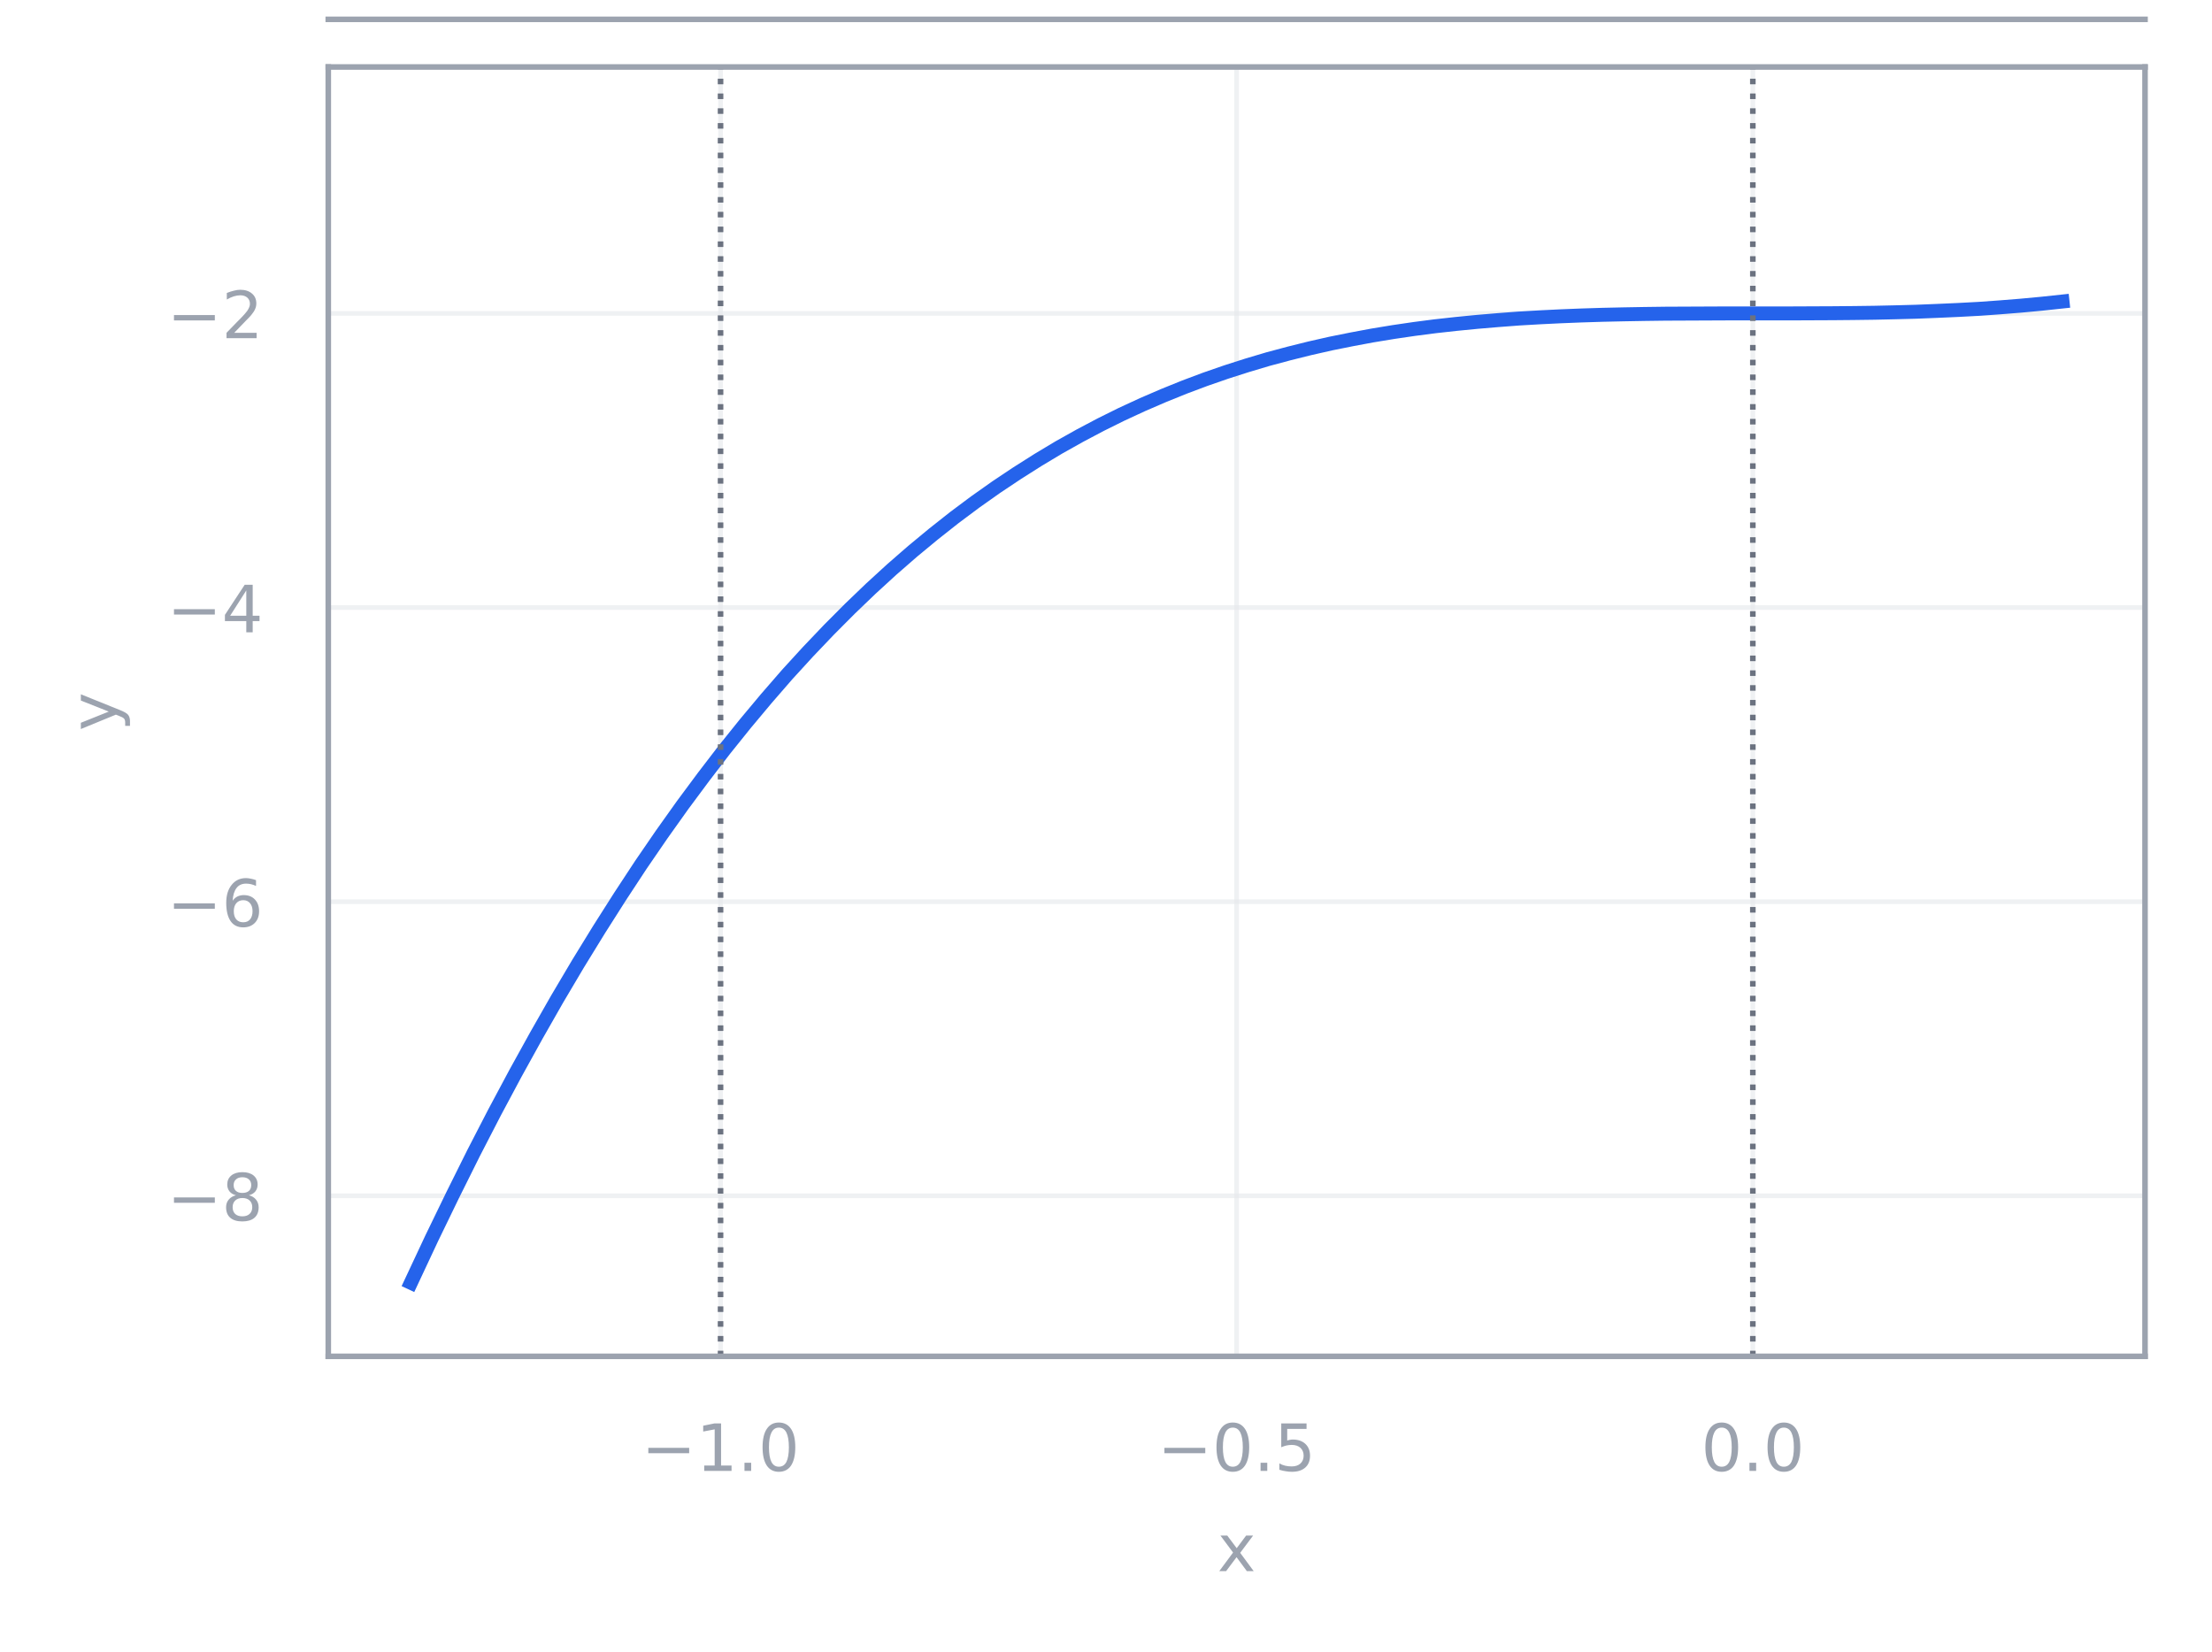
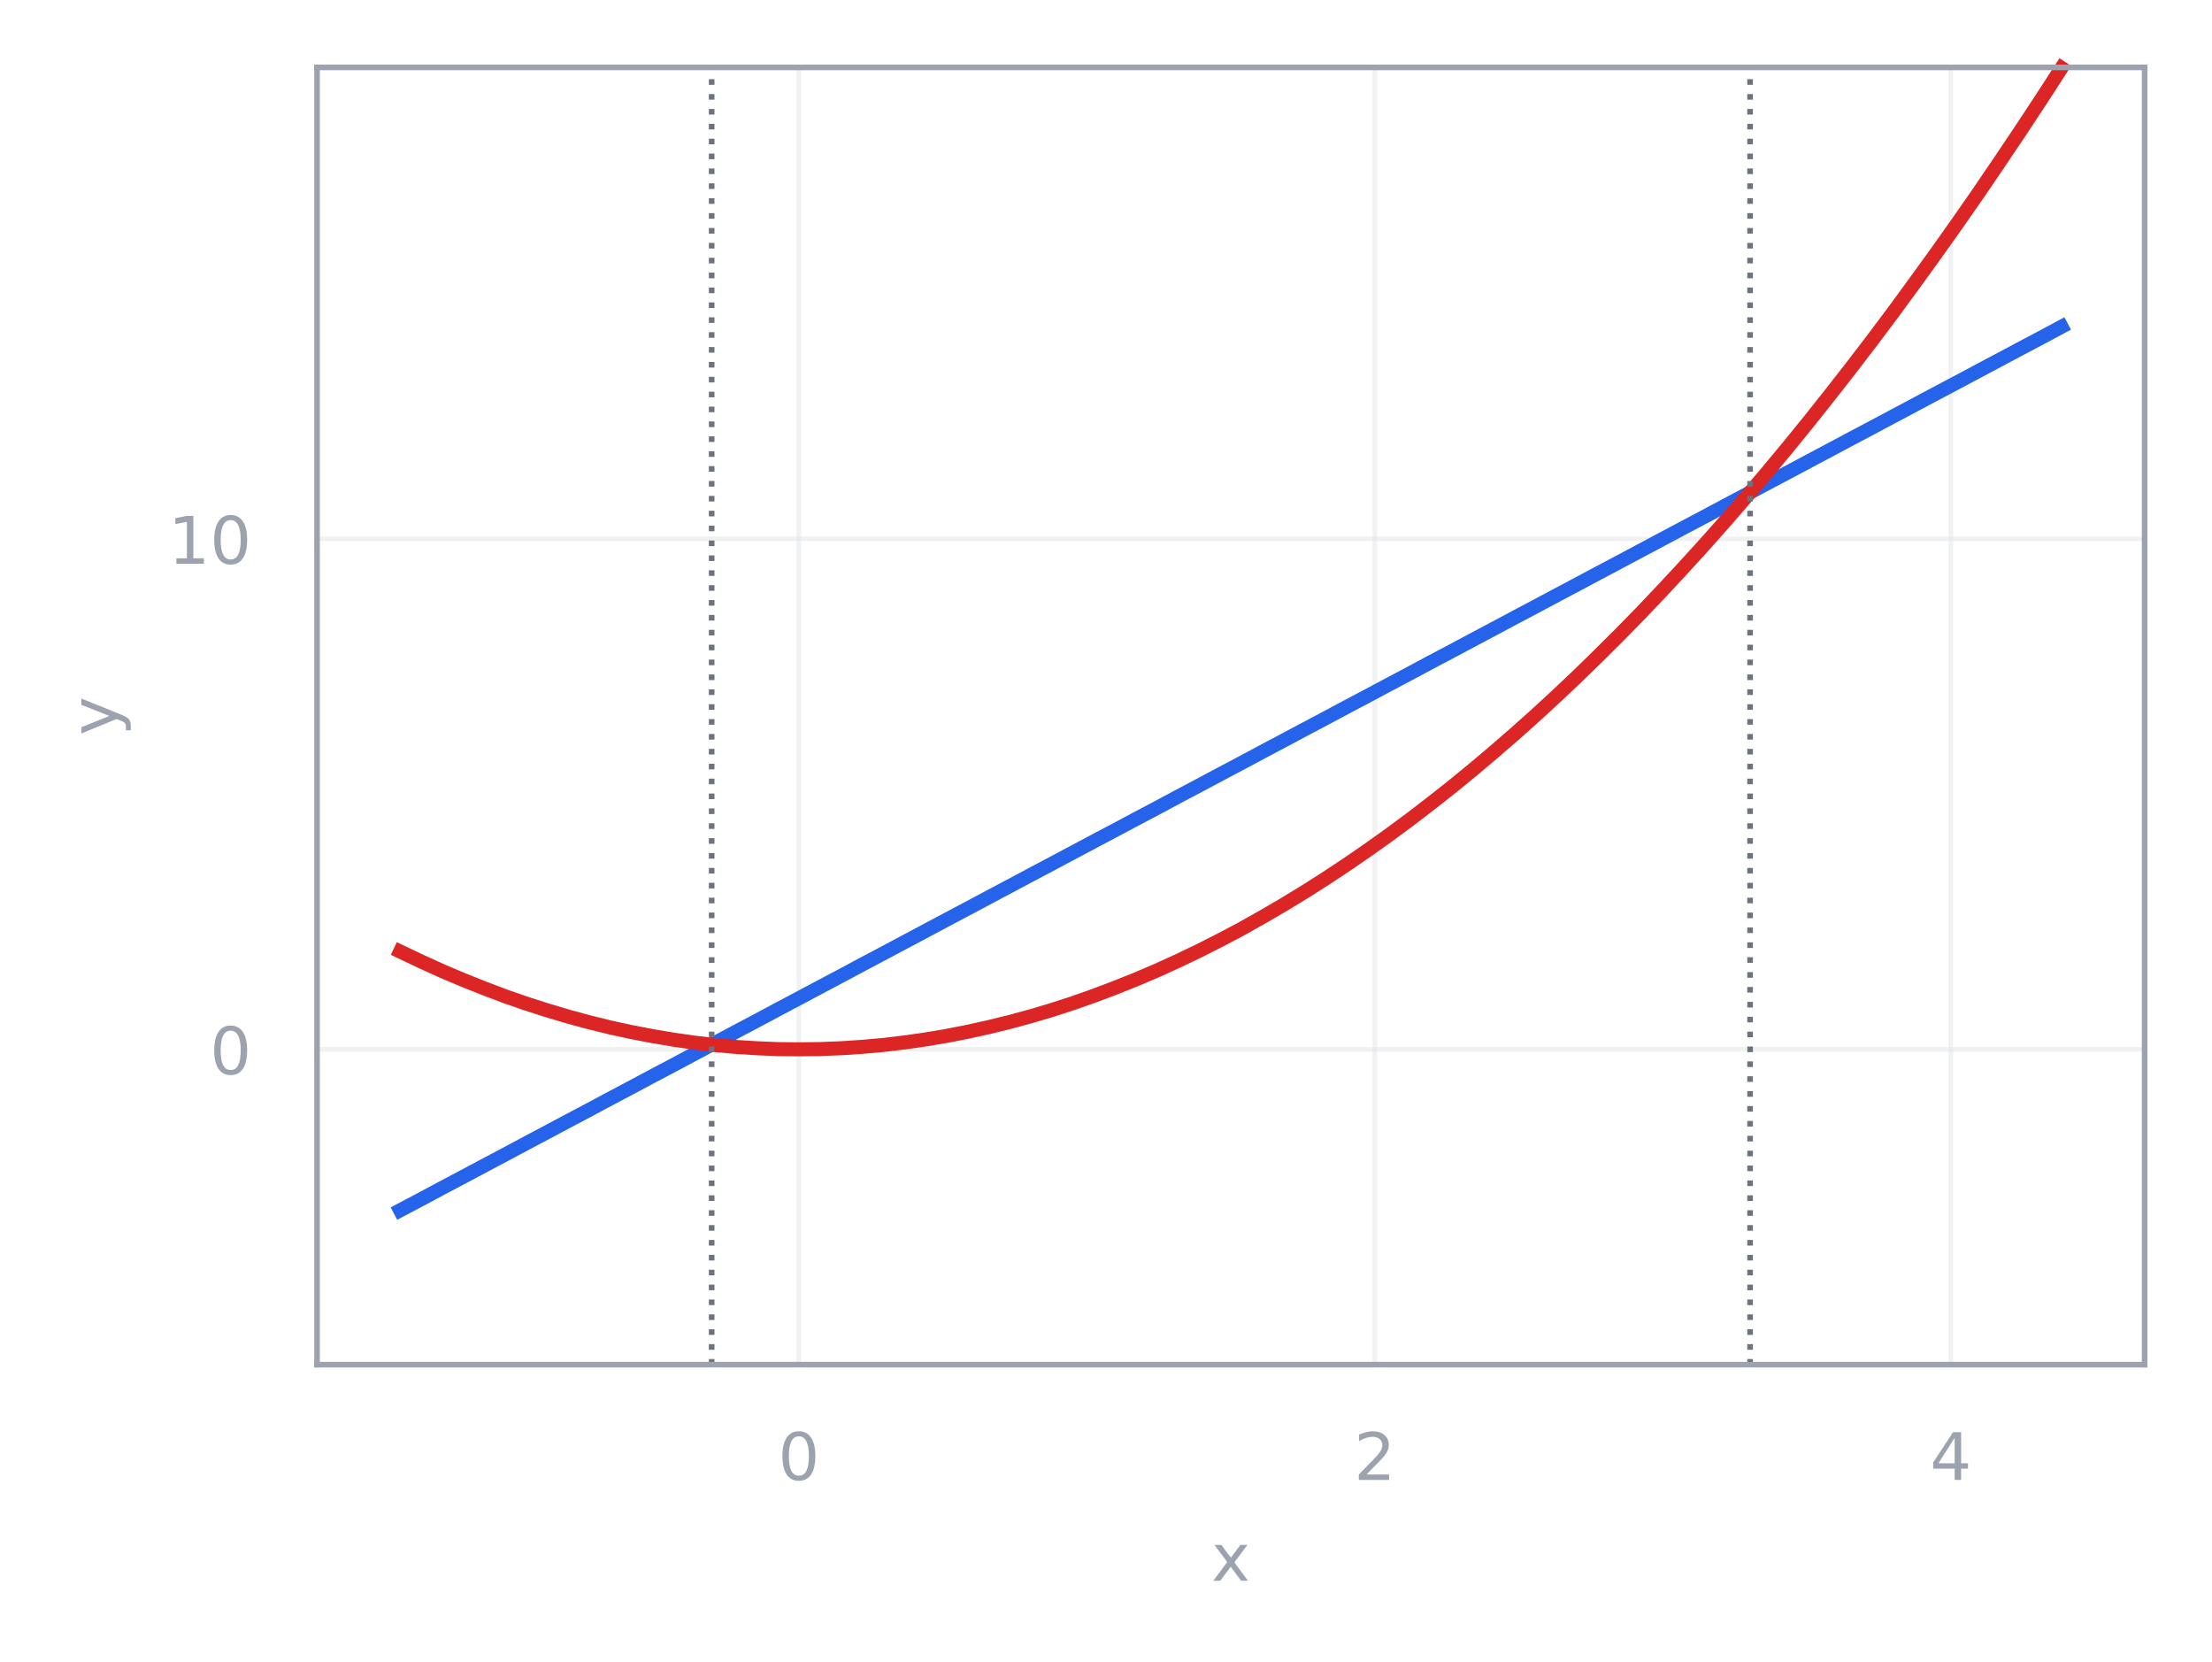
- <svg xmlns="http://www.w3.org/2000/svg" xmlns:xlink="http://www.w3.org/1999/xlink" width="237.79pt" height="177.55pt" viewBox="0 0 237.79 177.55" version="1.1">
+ <svg xmlns="http://www.w3.org/2000/svg" xmlns:xlink="http://www.w3.org/1999/xlink" width="236.38pt" height="177.55pt" viewBox="0 0 236.38 177.55" version="1.1">
  <g>
    <g>
-       <path d="M 0 177.55  L 237.79 177.55  L 237.79 0  L 0 0  L 0 177.55  z " style="fill: none" />
+       <path d="M 0 177.55  L 236.38 177.55  L 236.38 0  L 0 0  L 0 177.55  z " style="fill: none" />
    </g>
    <g>
      <g>
-         <path d="M 35.29 145.8  L 230.59 145.8  L 230.59 7.2  L 35.29 7.2  L 35.29 145.8  z " style="fill: none" />
+         <path d="M 33.88 145.8  L 229.18 145.8  L 229.18 7.2  L 33.88 7.2  L 33.88 145.8  z " style="fill: none" />
      </g>
      <g>
        <defs>
-           <path d="M 77.46 -96.43  L 77.46 -175.47  L 79.73 -175.47  L 81.99 -175.47  L 84.26 -175.47  L 86.52 -175.47  L 88.78 -175.47  L 91.05 -175.47  L 93.31 -175.47  L 95.58 -175.47  L 97.84 -175.47  L 100.11 -175.47  L 102.37 -175.47  L 104.64 -175.47  L 106.90 -175.47  L 109.17 -175.47  L 111.43 -175.47  L 113.70 -175.47  L 115.96 -175.47  L 118.22 -175.47  L 120.49 -175.47  L 122.75 -175.47  L 125.02 -175.47  L 127.28 -175.47  L 129.55 -175.47  L 131.81 -175.47  L 134.08 -175.47  L 136.34 -175.47  L 138.61 -175.47  L 140.87 -175.47  L 143.13 -175.47  L 145.40 -175.47  L 147.66 -175.47  L 149.93 -175.47  L 152.19 -175.47  L 154.46 -175.47  L 156.72 -175.47  L 158.99 -175.47  L 161.25 -175.47  L 163.52 -175.47  L 165.78 -175.47  L 168.05 -175.47  L 170.31 -175.47  L 172.57 -175.47  L 174.84 -175.47  L 177.10 -175.47  L 179.37 -175.47  L 181.63 -175.47  L 183.90 -175.47  L 186.16 -175.47  L 188.43 -175.47  L 188.43 -143.86  L 188.43 -143.86  L 186.16 -143.86  L 183.90 -143.85  L 181.63 -143.85  L 179.37 -143.83  L 177.10 -143.81  L 174.84 -143.77  L 172.57 -143.72  L 170.31 -143.65  L 168.05 -143.56  L 165.78 -143.45  L 163.52 -143.32  L 161.25 -143.16  L 158.99 -142.97  L 156.72 -142.75  L 154.46 -142.50  L 152.19 -142.21  L 149.93 -141.88  L 147.66 -141.51  L 145.40 -141.09  L 143.13 -140.63  L 140.87 -140.12  L 138.61 -139.56  L 136.34 -138.95  L 134.08 -138.28  L 131.81 -137.56  L 129.55 -136.77  L 127.28 -135.92  L 125.02 -135.01  L 122.75 -134.02  L 120.49 -132.97  L 118.22 -131.85  L 115.96 -130.65  L 113.70 -129.37  L 111.43 -128.01  L 109.17 -126.57  L 106.90 -125.05  L 104.64 -123.44  L 102.37 -121.74  L 100.11 -119.94  L 97.84 -118.06  L 95.58 -116.07  L 93.31 -113.99  L 91.05 -111.81  L 88.78 -109.52  L 86.52 -107.12  L 84.26 -104.62  L 81.99 -102.00  L 79.73 -99.28  L 77.46 -96.43  z " style="stroke: #2563eb; stroke-opacity: 0.15" />
+           <path d="M 76.05 -65.94  L 76.05 -65.94  L 78.31 -67.14  L 80.58 -68.35  L 82.84 -69.55  L 85.11 -70.75  L 87.37 -71.96  L 89.64 -73.16  L 91.90 -74.37  L 94.17 -75.57  L 96.43 -76.77  L 98.70 -77.98  L 100.96 -79.18  L 103.22 -80.39  L 105.49 -81.59  L 107.75 -82.79  L 110.02 -84.00  L 112.28 -85.20  L 114.55 -86.41  L 116.81 -87.61  L 119.08 -88.81  L 121.34 -90.02  L 123.61 -91.22  L 125.87 -92.43  L 128.14 -93.63  L 130.40 -94.83  L 132.66 -96.04  L 134.93 -97.24  L 137.19 -98.45  L 139.46 -99.65  L 141.72 -100.85  L 143.99 -102.06  L 146.25 -103.26  L 148.52 -104.47  L 150.78 -105.67  L 153.05 -106.87  L 155.31 -108.08  L 157.58 -109.28  L 159.84 -110.49  L 162.10 -111.69  L 164.37 -112.89  L 166.63 -114.10  L 168.90 -115.30  L 171.16 -116.51  L 173.43 -117.71  L 175.69 -118.92  L 177.96 -120.12  L 180.22 -121.32  L 182.49 -122.53  L 184.75 -123.73  L 187.02 -124.94  L 187.02 -124.94  L 187.02 -124.94  L 184.75 -122.31  L 182.49 -119.75  L 180.22 -117.25  L 177.96 -114.80  L 175.69 -112.42  L 173.43 -110.09  L 171.16 -107.82  L 168.90 -105.62  L 166.63 -103.47  L 164.37 -101.38  L 162.10 -99.35  L 159.84 -97.37  L 157.58 -95.46  L 155.31 -93.61  L 153.05 -91.81  L 150.78 -90.08  L 148.52 -88.40  L 146.25 -86.78  L 143.99 -85.22  L 141.72 -83.73  L 139.46 -82.29  L 137.19 -80.90  L 134.93 -79.58  L 132.66 -78.32  L 130.40 -77.11  L 128.14 -75.97  L 125.87 -74.88  L 123.61 -73.86  L 121.34 -72.89  L 119.08 -71.98  L 116.81 -71.13  L 114.55 -70.34  L 112.28 -69.61  L 110.02 -68.94  L 107.75 -68.32  L 105.49 -67.77  L 103.22 -67.27  L 100.96 -66.84  L 98.70 -66.46  L 96.43 -66.14  L 94.17 -65.88  L 91.90 -65.68  L 89.64 -65.54  L 87.37 -65.46  L 85.11 -65.44  L 82.84 -65.47  L 80.58 -65.57  L 78.31 -65.72  L 76.05 -65.94  z " style="stroke: #2563eb; stroke-opacity: 0.15" />
        </defs>
        <g>
-           <use xlink:href="#mc16583a43b" x="0" y="177.55" style="fill: #2563eb; fill-opacity: 0.15; stroke: #2563eb; stroke-opacity: 0.15" />
+           <use xlink:href="#m927526c1dc" x="0" y="177.55" style="fill: #2563eb; fill-opacity: 0.15; stroke: #2563eb; stroke-opacity: 0.15" />
        </g>
      </g>
      <g>
        <g>
          <g>
-             <path d="M 77.46 145.8  L 77.46 7.2  " style="fill: none; stroke: #e5e7eb; stroke-opacity: 0.6; stroke-width: 0.5; stroke-linecap: square" />
+             <path d="M 85.37 145.8  L 85.37 7.2  " style="fill: none; stroke: #e5e7eb; stroke-opacity: 0.6; stroke-width: 0.5; stroke-linecap: square" />
          </g>
          <g>
            <defs>
              <path d="M 0 0  L 0 3.5  " style="stroke: #9ca3af; stroke-width: 0.8" />
            </defs>
            <g>
-               <use xlink:href="#mf1070142e4" x="77.46" y="145.8" style="fill: #9ca3af; stroke: #9ca3af; stroke-width: 0.8" />
+               <use xlink:href="#m81aa07de5d" x="85.37" y="145.8" style="fill: #9ca3af; stroke: #9ca3af; stroke-width: 0.8" />
            </g>
          </g>
          <g>
-             <text style="fill: #9ca3af; font: 7px 'DejaVu Sans', 'Bitstream Vera Sans', 'Computer Modern Sans Serif', 'Lucida Grande', 'Verdana', 'Geneva', 'Lucid', 'Arial', 'Helvetica', 'Avant Garde', sans-serif; text-anchor: middle" x="77.46" y="158.12" transform="rotate(-0 77.46 158.12)">−1.0</text>
+             <text style="fill: #9ca3af; font: 7px 'DejaVu Sans', 'Bitstream Vera Sans', 'Computer Modern Sans Serif', 'Lucida Grande', 'Verdana', 'Geneva', 'Lucid', 'Arial', 'Helvetica', 'Avant Garde', sans-serif; text-anchor: middle" x="85.37" y="158.12" transform="rotate(-0 85.37 158.12)">0</text>
          </g>
        </g>
        <g>
          <g>
-             <path d="M 132.94 145.8  L 132.94 7.2  " style="fill: none; stroke: #e5e7eb; stroke-opacity: 0.6; stroke-width: 0.5; stroke-linecap: square" />
+             <path d="M 146.92 145.8  L 146.92 7.2  " style="fill: none; stroke: #e5e7eb; stroke-opacity: 0.6; stroke-width: 0.5; stroke-linecap: square" />
          </g>
          <g>
            <g>
-               <use xlink:href="#mf1070142e4" x="132.94" y="145.8" style="fill: #9ca3af; stroke: #9ca3af; stroke-width: 0.8" />
+               <use xlink:href="#m81aa07de5d" x="146.92" y="145.8" style="fill: #9ca3af; stroke: #9ca3af; stroke-width: 0.8" />
            </g>
          </g>
          <g>
-             <text style="fill: #9ca3af; font: 7px 'DejaVu Sans', 'Bitstream Vera Sans', 'Computer Modern Sans Serif', 'Lucida Grande', 'Verdana', 'Geneva', 'Lucid', 'Arial', 'Helvetica', 'Avant Garde', sans-serif; text-anchor: middle" x="132.94" y="158.12" transform="rotate(-0 132.94 158.12)">−0.5</text>
+             <text style="fill: #9ca3af; font: 7px 'DejaVu Sans', 'Bitstream Vera Sans', 'Computer Modern Sans Serif', 'Lucida Grande', 'Verdana', 'Geneva', 'Lucid', 'Arial', 'Helvetica', 'Avant Garde', sans-serif; text-anchor: middle" x="146.92" y="158.12" transform="rotate(-0 146.92 158.12)">2</text>
          </g>
        </g>
        <g>
          <g>
-             <path d="M 188.43 145.8  L 188.43 7.2  " style="fill: none; stroke: #e5e7eb; stroke-opacity: 0.6; stroke-width: 0.5; stroke-linecap: square" />
+             <path d="M 208.47 145.8  L 208.47 7.2  " style="fill: none; stroke: #e5e7eb; stroke-opacity: 0.6; stroke-width: 0.5; stroke-linecap: square" />
          </g>
          <g>
            <g>
-               <use xlink:href="#mf1070142e4" x="188.43" y="145.8" style="fill: #9ca3af; stroke: #9ca3af; stroke-width: 0.8" />
+               <use xlink:href="#m81aa07de5d" x="208.47" y="145.8" style="fill: #9ca3af; stroke: #9ca3af; stroke-width: 0.8" />
            </g>
          </g>
          <g>
-             <text style="fill: #9ca3af; font: 7px 'DejaVu Sans', 'Bitstream Vera Sans', 'Computer Modern Sans Serif', 'Lucida Grande', 'Verdana', 'Geneva', 'Lucid', 'Arial', 'Helvetica', 'Avant Garde', sans-serif; text-anchor: middle" x="188.43" y="158.12" transform="rotate(-0 188.43 158.12)">0.0</text>
+             <text style="fill: #9ca3af; font: 7px 'DejaVu Sans', 'Bitstream Vera Sans', 'Computer Modern Sans Serif', 'Lucida Grande', 'Verdana', 'Geneva', 'Lucid', 'Arial', 'Helvetica', 'Avant Garde', sans-serif; text-anchor: middle" x="208.47" y="158.12" transform="rotate(-0 208.47 158.12)">4</text>
          </g>
        </g>
        <g>
-           <text style="fill: #9ca3af; font: 7px 'DejaVu Sans', 'Bitstream Vera Sans', 'Computer Modern Sans Serif', 'Lucida Grande', 'Verdana', 'Geneva', 'Lucid', 'Arial', 'Helvetica', 'Avant Garde', sans-serif; text-anchor: middle" x="132.94" y="168.89" transform="rotate(-0 132.94 168.89)">x</text>
+           <text style="fill: #9ca3af; font: 7px 'DejaVu Sans', 'Bitstream Vera Sans', 'Computer Modern Sans Serif', 'Lucida Grande', 'Verdana', 'Geneva', 'Lucid', 'Arial', 'Helvetica', 'Avant Garde', sans-serif; text-anchor: middle" x="131.53" y="168.89" transform="rotate(-0 131.53 168.89)">x</text>
        </g>
      </g>
      <g>
        <g>
          <g>
-             <path d="M 35.29 128.54  L 230.59 128.54  " style="fill: none; stroke: #e5e7eb; stroke-opacity: 0.6; stroke-width: 0.5; stroke-linecap: square" />
+             <path d="M 33.88 112.11  L 229.18 112.11  " style="fill: none; stroke: #e5e7eb; stroke-opacity: 0.6; stroke-width: 0.5; stroke-linecap: square" />
          </g>
          <g>
            <defs>
              <path d="M 0 0  L -3.5 0  " style="stroke: #9ca3af; stroke-width: 0.8" />
            </defs>
            <g>
-               <use xlink:href="#m69655fa12b" x="35.29" y="128.54" style="fill: #9ca3af; stroke: #9ca3af; stroke-width: 0.8" />
+               <use xlink:href="#m058d9ba021" x="33.88" y="112.11" style="fill: #9ca3af; stroke: #9ca3af; stroke-width: 0.8" />
            </g>
          </g>
          <g>
-             <text style="fill: #9ca3af; font: 7px 'DejaVu Sans', 'Bitstream Vera Sans', 'Computer Modern Sans Serif', 'Lucida Grande', 'Verdana', 'Geneva', 'Lucid', 'Arial', 'Helvetica', 'Avant Garde', sans-serif; text-anchor: end" x="28.29" y="131.20" transform="rotate(-0 28.29 131.20)">−8</text>
+             <text style="fill: #9ca3af; font: 7px 'DejaVu Sans', 'Bitstream Vera Sans', 'Computer Modern Sans Serif', 'Lucida Grande', 'Verdana', 'Geneva', 'Lucid', 'Arial', 'Helvetica', 'Avant Garde', sans-serif; text-anchor: end" x="26.88" y="114.77" transform="rotate(-0 26.88 114.77)">0</text>
          </g>
        </g>
        <g>
          <g>
-             <path d="M 35.29 96.93  L 230.59 96.93  " style="fill: none; stroke: #e5e7eb; stroke-opacity: 0.6; stroke-width: 0.5; stroke-linecap: square" />
+             <path d="M 33.88 57.57  L 229.18 57.57  " style="fill: none; stroke: #e5e7eb; stroke-opacity: 0.6; stroke-width: 0.5; stroke-linecap: square" />
          </g>
          <g>
            <g>
-               <use xlink:href="#m69655fa12b" x="35.29" y="96.93" style="fill: #9ca3af; stroke: #9ca3af; stroke-width: 0.8" />
+               <use xlink:href="#m058d9ba021" x="33.88" y="57.57" style="fill: #9ca3af; stroke: #9ca3af; stroke-width: 0.8" />
            </g>
          </g>
          <g>
-             <text style="fill: #9ca3af; font: 7px 'DejaVu Sans', 'Bitstream Vera Sans', 'Computer Modern Sans Serif', 'Lucida Grande', 'Verdana', 'Geneva', 'Lucid', 'Arial', 'Helvetica', 'Avant Garde', sans-serif; text-anchor: end" x="28.29" y="99.59" transform="rotate(-0 28.29 99.59)">−6</text>
-           </g>
-         </g>
-         <g>
-           <g>
-             <path d="M 35.29 65.31  L 230.59 65.31  " style="fill: none; stroke: #e5e7eb; stroke-opacity: 0.6; stroke-width: 0.5; stroke-linecap: square" />
-           </g>
-           <g>
-             <g>
-               <use xlink:href="#m69655fa12b" x="35.29" y="65.31" style="fill: #9ca3af; stroke: #9ca3af; stroke-width: 0.8" />
-             </g>
-           </g>
-           <g>
-             <text style="fill: #9ca3af; font: 7px 'DejaVu Sans', 'Bitstream Vera Sans', 'Computer Modern Sans Serif', 'Lucida Grande', 'Verdana', 'Geneva', 'Lucid', 'Arial', 'Helvetica', 'Avant Garde', sans-serif; text-anchor: end" x="28.29" y="67.97" transform="rotate(-0 28.29 67.97)">−4</text>
-           </g>
-         </g>
-         <g>
-           <g>
-             <path d="M 35.29 33.69  L 230.59 33.69  " style="fill: none; stroke: #e5e7eb; stroke-opacity: 0.6; stroke-width: 0.5; stroke-linecap: square" />
-           </g>
-           <g>
-             <g>
-               <use xlink:href="#m69655fa12b" x="35.29" y="33.69" style="fill: #9ca3af; stroke: #9ca3af; stroke-width: 0.8" />
-             </g>
-           </g>
-           <g>
-             <text style="fill: #9ca3af; font: 7px 'DejaVu Sans', 'Bitstream Vera Sans', 'Computer Modern Sans Serif', 'Lucida Grande', 'Verdana', 'Geneva', 'Lucid', 'Arial', 'Helvetica', 'Avant Garde', sans-serif; text-anchor: end" x="28.29" y="36.35" transform="rotate(-0 28.29 36.35)">−2</text>
+             <text style="fill: #9ca3af; font: 7px 'DejaVu Sans', 'Bitstream Vera Sans', 'Computer Modern Sans Serif', 'Lucida Grande', 'Verdana', 'Geneva', 'Lucid', 'Arial', 'Helvetica', 'Avant Garde', sans-serif; text-anchor: end" x="26.88" y="60.23" transform="rotate(-0 26.88 60.23)">10</text>
          </g>
        </g>
        <g>
          <text style="fill: #9ca3af; font: 7px 'DejaVu Sans', 'Bitstream Vera Sans', 'Computer Modern Sans Serif', 'Lucida Grande', 'Verdana', 'Geneva', 'Lucid', 'Arial', 'Helvetica', 'Avant Garde', sans-serif; text-anchor: middle" x="12.52" y="76.5" transform="rotate(-90 12.52 76.5)">y</text>
        </g>
      </g>
      <g>
-         <path d="M 44.17 137.89  L 46.42 133.09  L 48.67 128.45  L 50.91 123.95  L 53.16 119.59  L 55.41 115.38  L 57.66 111.31  L 59.90 107.38  L 62.15 103.58  L 64.40 99.92  L 66.65 96.38  L 68.89 92.97  L 71.14 89.69  L 73.39 86.53  L 75.64 83.50  L 77.88 80.58  L 80.13 77.78  L 82.38 75.09  L 84.62 72.51  L 86.87 70.05  L 89.12 67.69  L 91.37 65.43  L 93.61 63.28  L 95.86 61.22  L 98.11 59.26  L 100.36 57.40  L 102.60 55.63  L 104.85 53.95  L 107.10 52.36  L 109.35 50.86  L 111.59 49.44  L 113.84 48.09  L 116.09 46.83  L 118.34 45.64  L 120.58 44.53  L 122.83 43.49  L 125.08 42.52  L 127.33 41.61  L 129.57 40.77  L 131.82 39.99  L 134.07 39.27  L 136.32 38.60  L 138.56 38.00  L 140.81 37.44  L 143.06 36.93  L 145.30 36.48  L 147.55 36.06  L 149.80 35.69  L 152.05 35.36  L 154.29 35.07  L 156.54 34.82  L 158.79 34.60  L 161.04 34.41  L 163.28 34.24  L 165.53 34.11  L 167.78 34.00  L 170.03 33.91  L 172.27 33.84  L 174.52 33.79  L 176.77 33.75  L 179.02 33.72  L 181.26 33.71  L 183.51 33.70  L 185.76 33.69  L 188.01 33.69  L 190.25 33.69  L 192.50 33.69  L 194.75 33.68  L 197.00 33.67  L 199.24 33.65  L 201.49 33.62  L 203.74 33.57  L 205.99 33.51  L 208.23 33.42  L 210.48 33.32  L 212.73 33.20  L 214.97 33.04  L 217.22 32.86  L 219.47 32.65  L 221.72 32.41  " style="fill: none; stroke: #2563eb; stroke-width: 1.5; stroke-linecap: square" />
+         <path d="M 42.76 129.31  L 45.01 128.12  L 47.25 126.92  L 49.50 125.73  L 51.75 124.53  L 54.00 123.34  L 56.24 122.14  L 58.49 120.95  L 60.74 119.75  L 62.99 118.56  L 65.23 117.36  L 67.48 116.17  L 69.73 114.97  L 71.98 113.78  L 74.22 112.58  L 76.47 111.39  L 78.72 110.19  L 80.97 109.00  L 83.21 107.80  L 85.46 106.61  L 87.71 105.41  L 89.96 104.22  L 92.20 103.02  L 94.45 101.83  L 96.70 100.63  L 98.94 99.44  L 101.19 98.24  L 103.44 97.05  L 105.69 95.85  L 107.93 94.66  L 110.18 93.46  L 112.43 92.27  L 114.68 91.07  L 116.92 89.88  L 119.17 88.69  L 121.42 87.49  L 123.67 86.30  L 125.91 85.10  L 128.16 83.91  L 130.41 82.71  L 132.66 81.52  L 134.90 80.32  L 137.15 79.13  L 139.40 77.93  L 141.65 76.74  L 143.89 75.54  L 146.14 74.35  L 148.39 73.15  L 150.64 71.96  L 152.88 70.76  L 155.13 69.57  L 157.38 68.37  L 159.62 67.18  L 161.87 65.98  L 164.12 64.79  L 166.37 63.59  L 168.61 62.40  L 170.86 61.20  L 173.11 60.01  L 175.36 58.81  L 177.60 57.62  L 179.85 56.42  L 182.10 55.23  L 184.35 54.03  L 186.59 52.84  L 188.84 51.64  L 191.09 50.45  L 193.34 49.25  L 195.58 48.06  L 197.83 46.86  L 200.08 45.67  L 202.33 44.47  L 204.57 43.28  L 206.82 42.08  L 209.07 40.89  L 211.32 39.69  L 213.56 38.50  L 215.81 37.30  L 218.06 36.11  L 220.30 34.91  " style="fill: none; stroke: #2563eb; stroke-width: 1.5; stroke-linecap: square" />
      </g>
      <g>
-         <path d="M 35.29 2.08  L 230.59 2.08  " style="fill: none; stroke: #9ca3af; stroke-width: 0.6; stroke-linecap: square" />
+         <path d="M 42.76 101.66  L 45.01 102.73  L 47.25 103.75  L 49.50 104.70  L 51.75 105.60  L 54.00 106.45  L 56.24 107.23  L 58.49 107.95  L 60.74 108.62  L 62.99 109.23  L 65.23 109.78  L 67.48 110.27  L 69.73 110.70  L 71.98 111.08  L 74.22 111.40  L 76.47 111.66  L 78.72 111.86  L 80.97 112.00  L 83.21 112.09  L 85.46 112.11  L 87.71 112.08  L 89.96 111.99  L 92.20 111.84  L 94.45 111.64  L 96.70 111.37  L 98.94 111.05  L 101.19 110.67  L 103.44 110.23  L 105.69 109.73  L 107.93 109.18  L 110.18 108.57  L 112.43 107.90  L 114.68 107.17  L 116.92 106.38  L 119.17 105.53  L 121.42 104.63  L 123.67 103.67  L 125.91 102.65  L 128.16 101.57  L 130.41 100.43  L 132.66 99.24  L 134.90 97.98  L 137.15 96.67  L 139.40 95.30  L 141.65 93.87  L 143.89 92.39  L 146.14 90.84  L 148.39 89.24  L 150.64 87.58  L 152.88 85.86  L 155.13 84.09  L 157.38 82.25  L 159.62 80.36  L 161.87 78.41  L 164.12 76.40  L 166.37 74.33  L 168.61 72.21  L 170.86 70.02  L 173.11 67.78  L 175.36 65.48  L 177.60 63.12  L 179.85 60.70  L 182.10 58.23  L 184.35 55.70  L 186.59 53.11  L 188.84 50.46  L 191.09 47.75  L 193.34 44.98  L 195.58 42.16  L 197.83 39.28  L 200.08 36.34  L 202.33 33.34  L 204.57 30.28  L 206.82 27.17  L 209.07 24.00  L 211.32 20.77  L 213.56 17.48  L 215.81 14.13  L 218.06 10.72  L 220.30 7.26  " style="fill: none; stroke: #dc2626; stroke-width: 1.5; stroke-linecap: square" />
      </g>
      <g>
-         <path d="M 77.46 145.8  L 77.46 7.2  " style="fill: none; stroke-dasharray: 0.6,0.99; stroke-dashoffset: 0; stroke: #6b7280; stroke-width: 0.6" />
+         <path d="M 76.05 145.8  L 76.05 7.2  " style="fill: none; stroke-dasharray: 0.6,0.99; stroke-dashoffset: 0; stroke: #6b7280; stroke-width: 0.6" />
      </g>
      <g>
-         <path d="M 188.43 145.8  L 188.43 7.2  " style="fill: none; stroke-dasharray: 0.6,0.99; stroke-dashoffset: 0; stroke: #6b7280; stroke-width: 0.6" />
+         <path d="M 187.02 145.8  L 187.02 7.2  " style="fill: none; stroke-dasharray: 0.6,0.99; stroke-dashoffset: 0; stroke: #6b7280; stroke-width: 0.6" />
      </g>
      <g>
-         <path d="M 35.29 145.8  L 35.29 7.2  " style="fill: none; stroke: #9ca3af; stroke-width: 0.6; stroke-linejoin: miter; stroke-linecap: square" />
+         <path d="M 33.88 145.8  L 33.88 7.2  " style="fill: none; stroke: #9ca3af; stroke-width: 0.6; stroke-linejoin: miter; stroke-linecap: square" />
      </g>
      <g>
-         <path d="M 230.59 145.8  L 230.59 7.2  " style="fill: none; stroke: #9ca3af; stroke-width: 0.6; stroke-linejoin: miter; stroke-linecap: square" />
+         <path d="M 229.18 145.8  L 229.18 7.2  " style="fill: none; stroke: #9ca3af; stroke-width: 0.6; stroke-linejoin: miter; stroke-linecap: square" />
      </g>
      <g>
-         <path d="M 35.29 145.8  L 230.59 145.8  " style="fill: none; stroke: #9ca3af; stroke-width: 0.6; stroke-linejoin: miter; stroke-linecap: square" />
+         <path d="M 33.88 145.8  L 229.18 145.8  " style="fill: none; stroke: #9ca3af; stroke-width: 0.6; stroke-linejoin: miter; stroke-linecap: square" />
      </g>
      <g>
-         <path d="M 35.29 7.2  L 230.59 7.2  " style="fill: none; stroke: #9ca3af; stroke-width: 0.6; stroke-linejoin: miter; stroke-linecap: square" />
+         <path d="M 33.88 7.2  L 229.18 7.2  " style="fill: none; stroke: #9ca3af; stroke-width: 0.6; stroke-linejoin: miter; stroke-linecap: square" />
      </g>
    </g>
  </g>
  <defs>
 </defs>
</svg>
